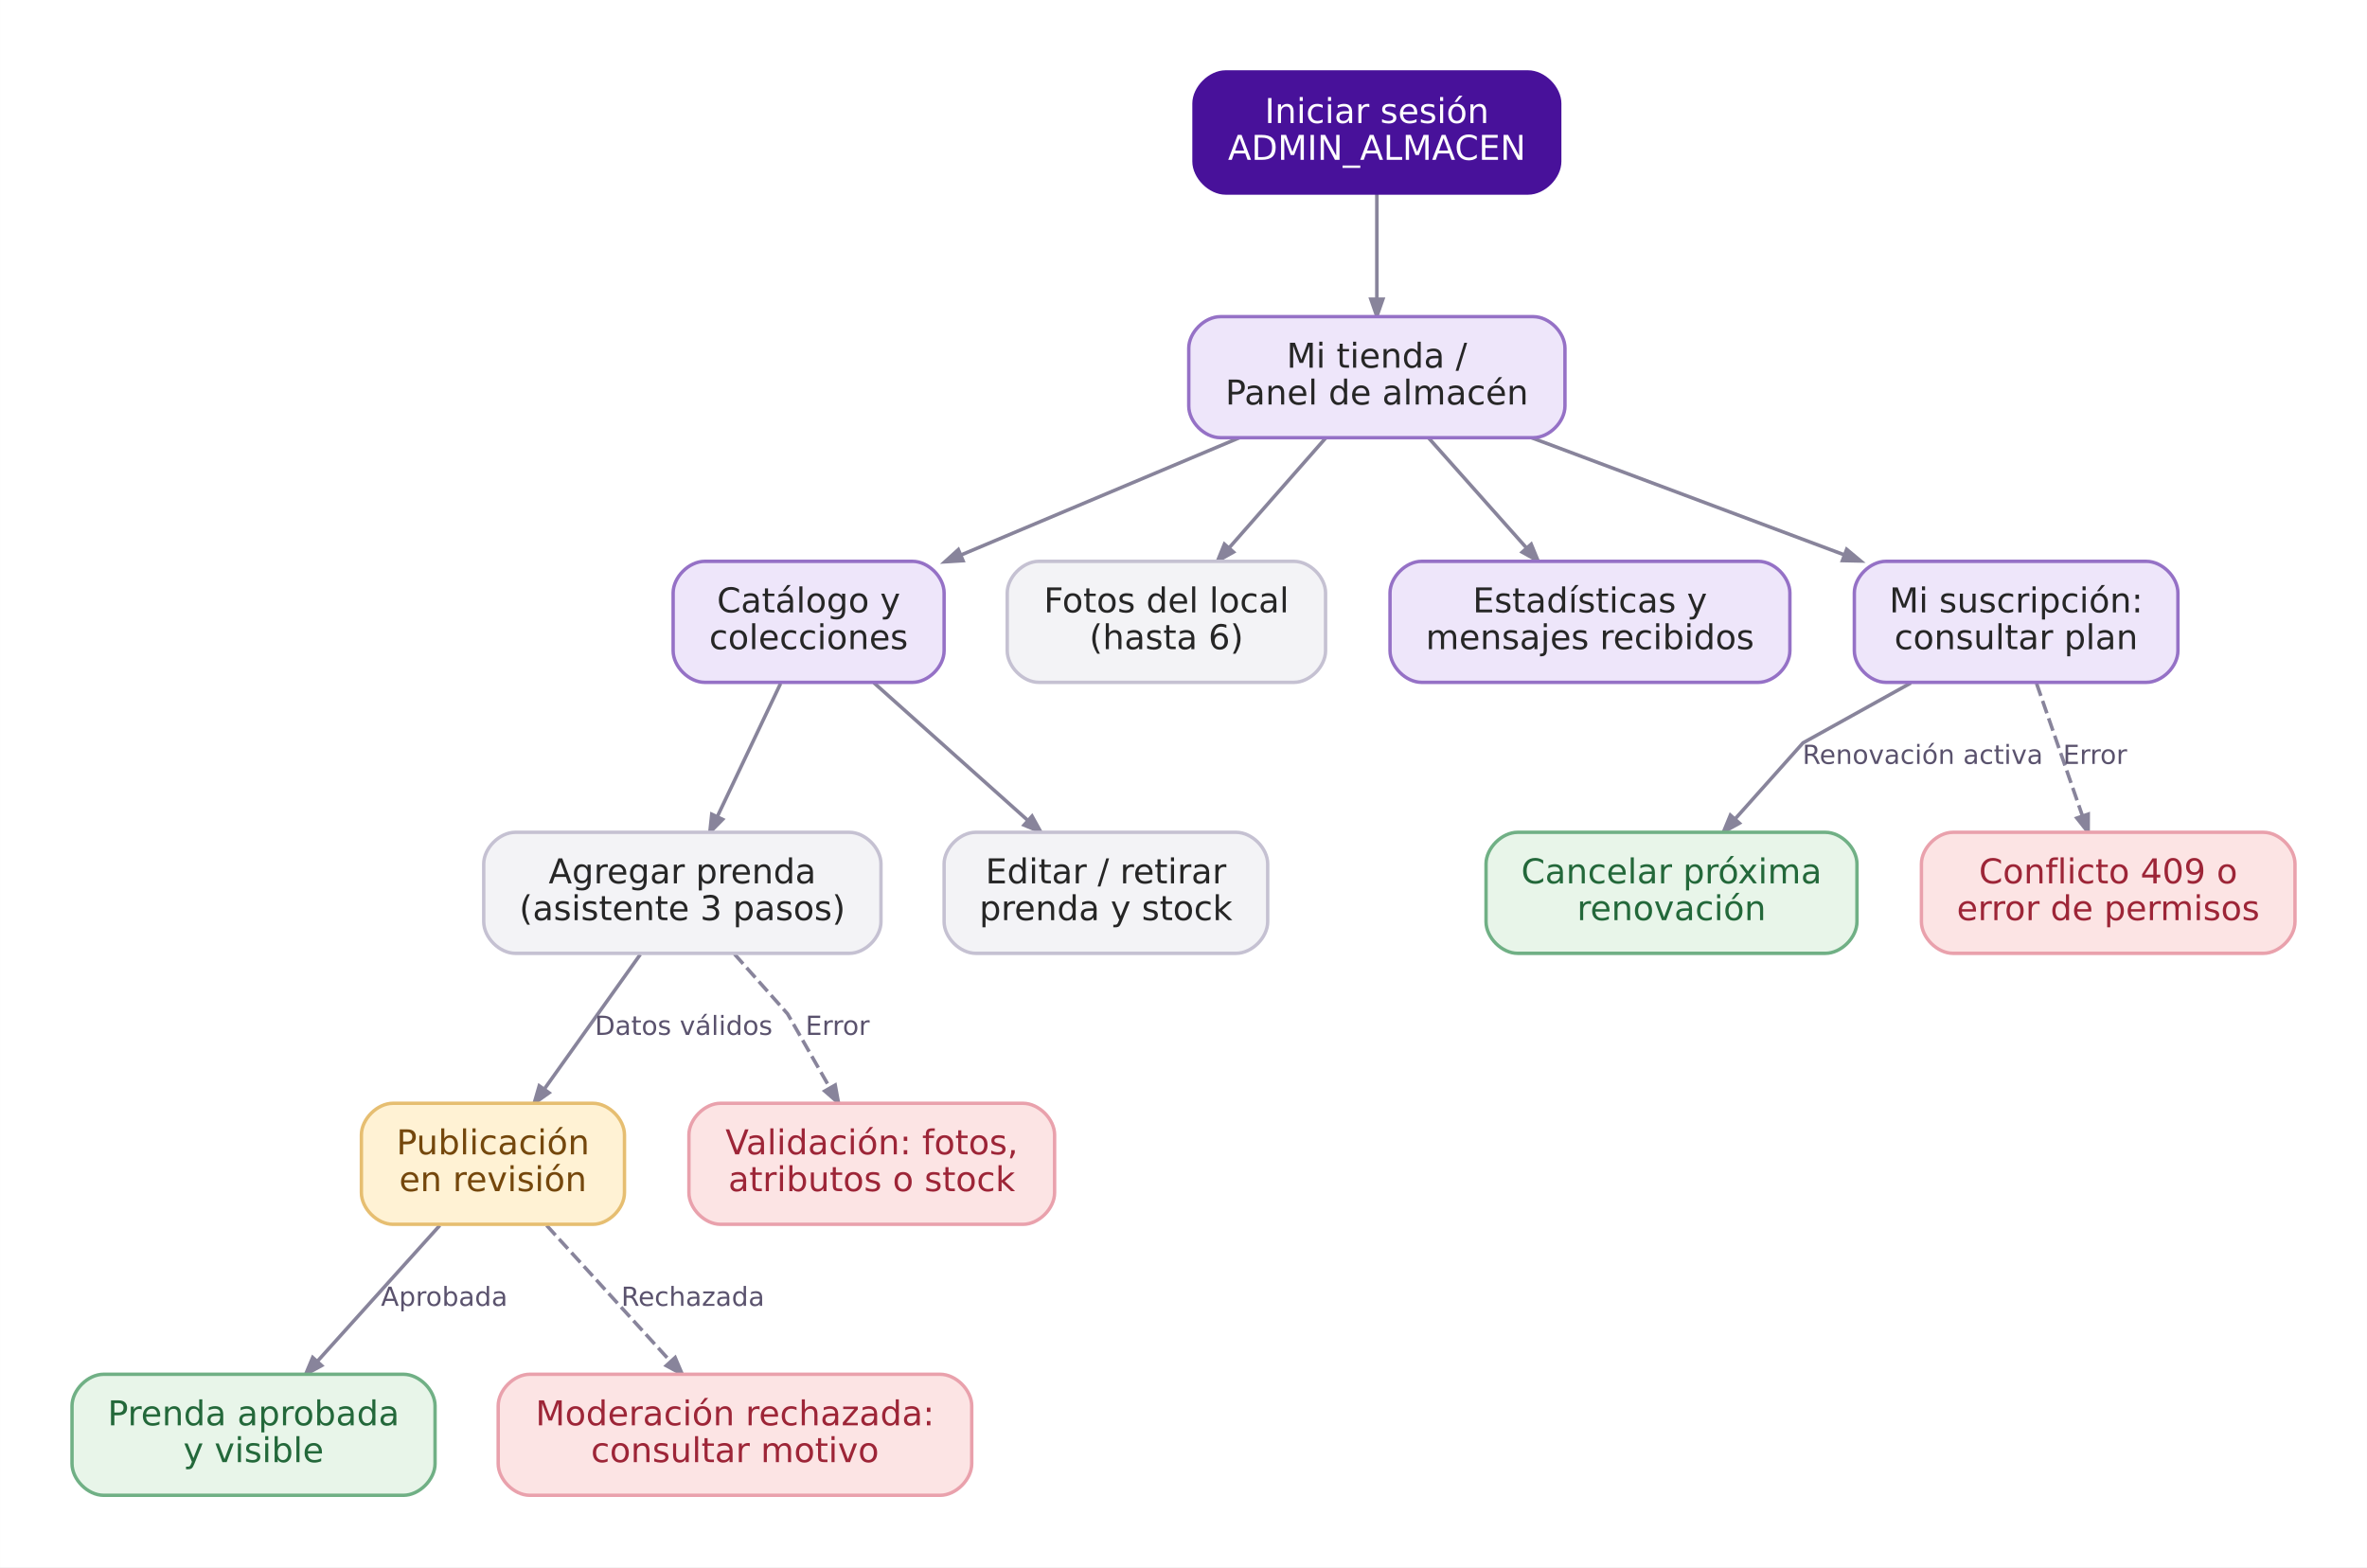
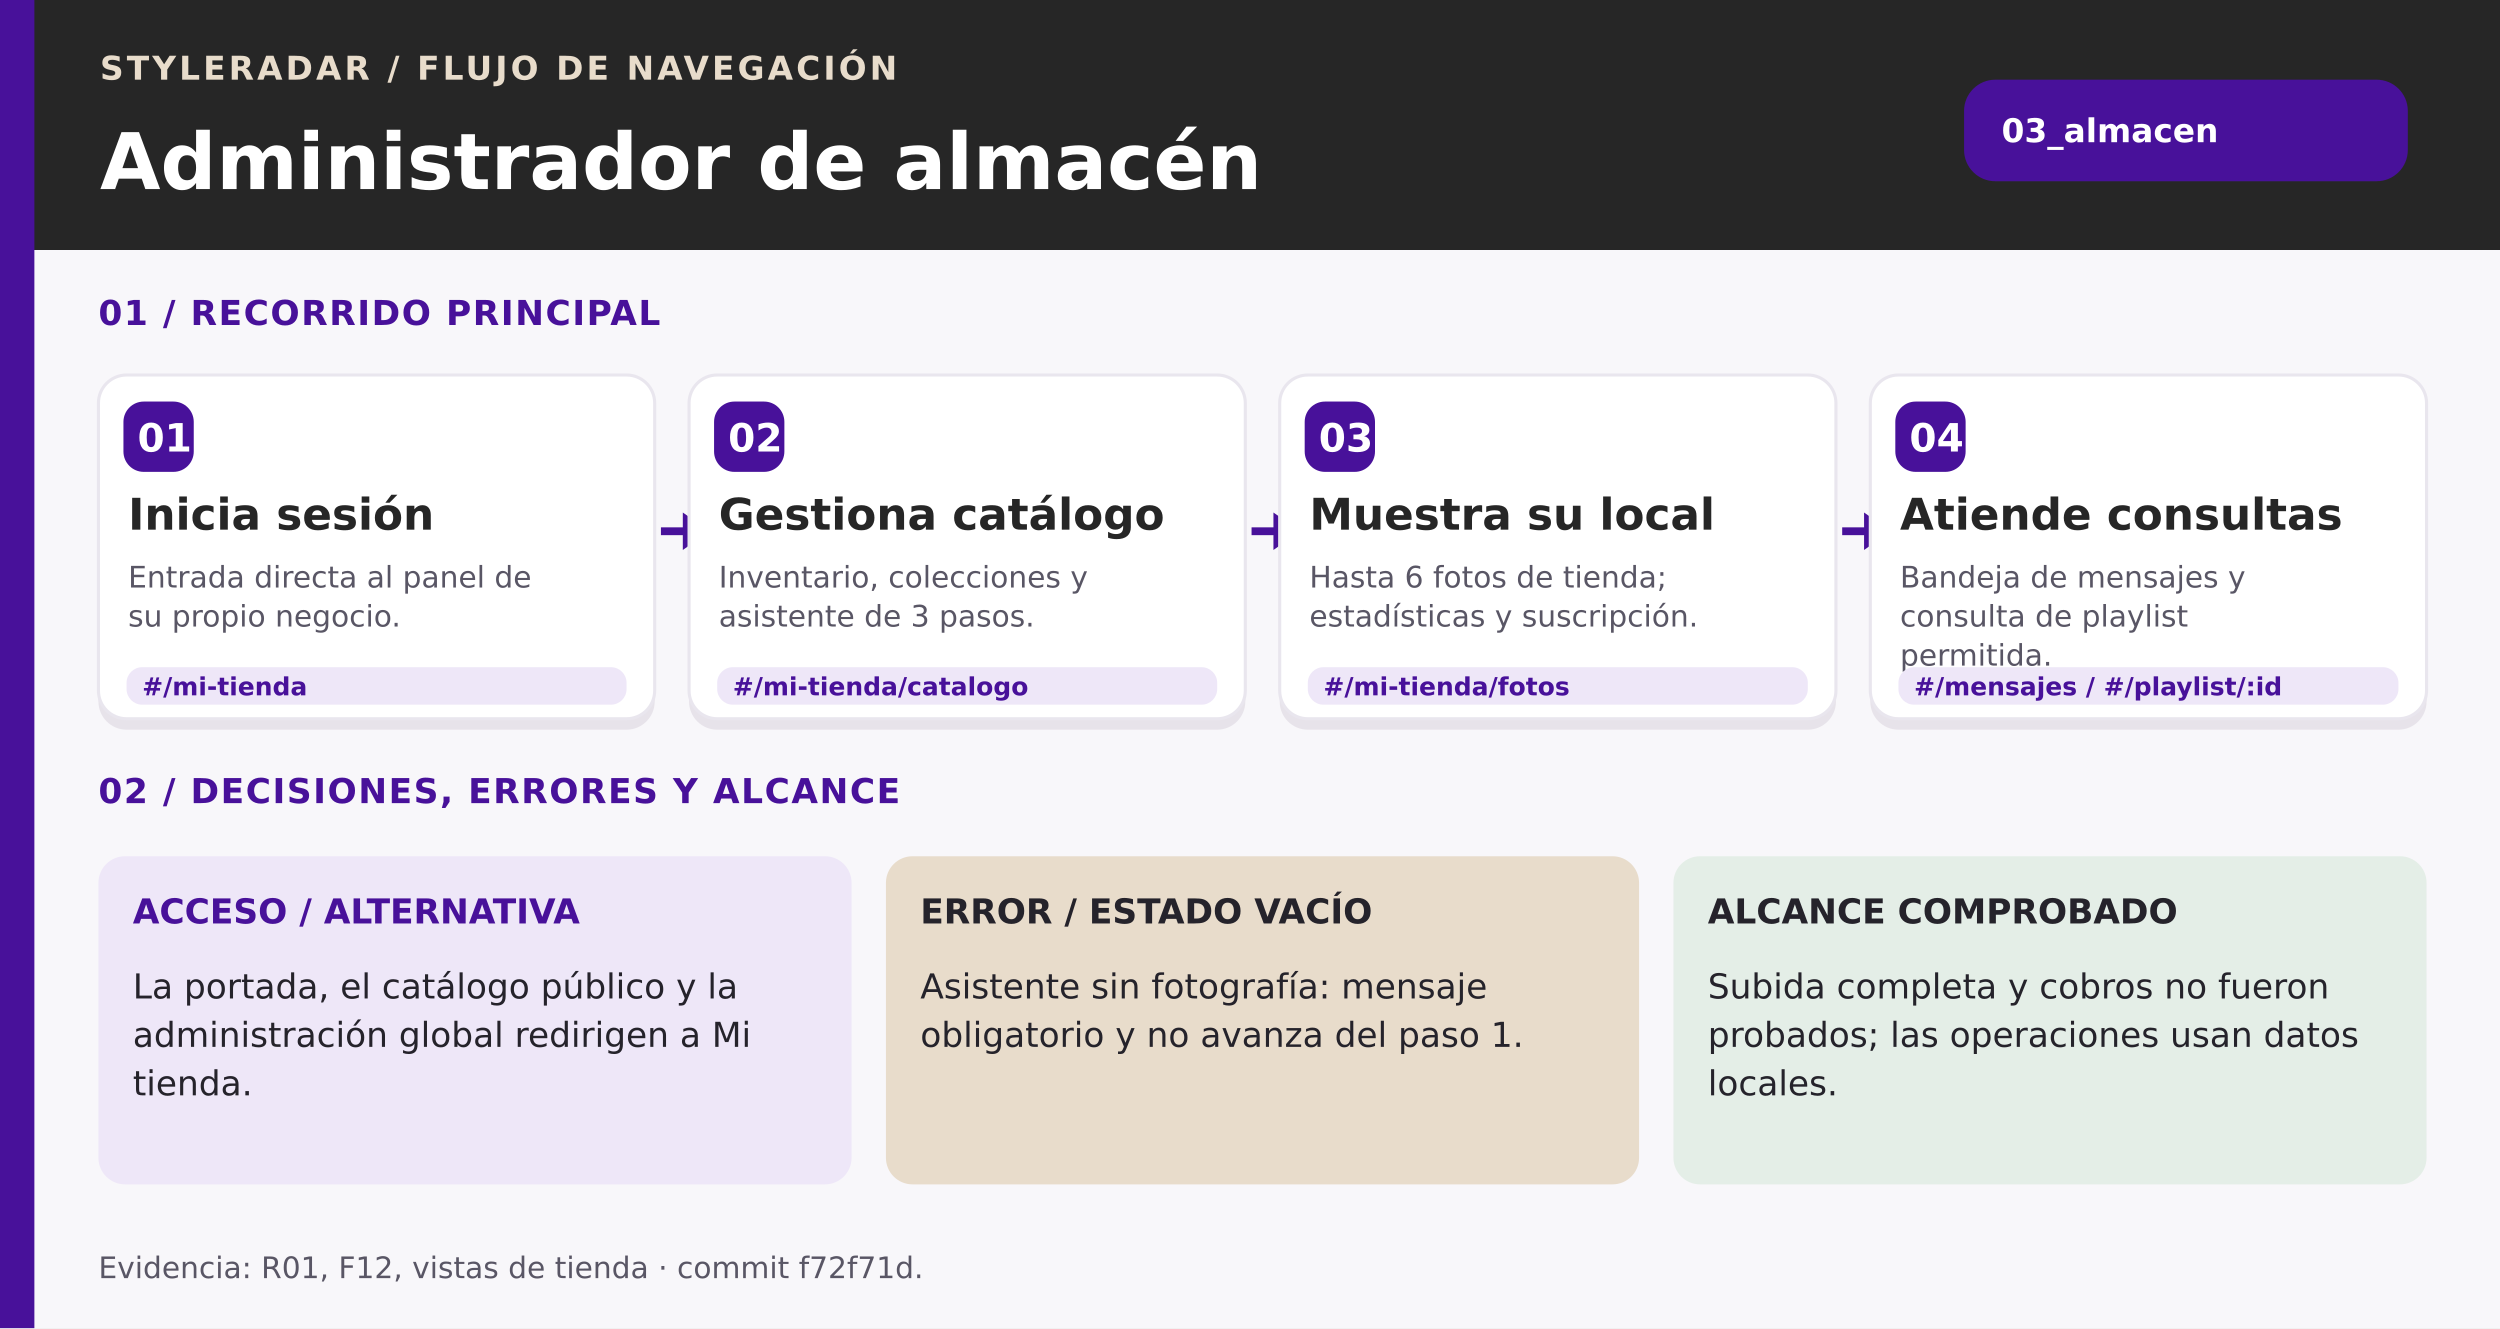
- <svg xmlns="http://www.w3.org/2000/svg" width="2187pt" height="1448pt" viewBox="0.00 0.00 899.72 595.72">
-   <g id="graph0" class="graph" transform="scale(1 1) rotate(0) translate(27.36 568.36)">
-     <polygon fill="white" stroke="transparent" points="-27.36,27.36 -27.36,-568.36 872.36,-568.36 872.36,27.36 -27.36,27.36" />
-     <g id="edge1" class="edge">
-       <path fill="none" stroke="#88849b" stroke-width="1.35" d="M496,-494.97C496,-482.88 496,-467.74 496,-454.72" />
-       <polygon fill="#88849b" stroke="#88849b" stroke-width="1.35" points="498.28,-454.64 496,-448.14 493.73,-454.64 498.28,-454.64" />
-     </g>
-     <g id="edge2" class="edge">
-       <path fill="none" stroke="#88849b" stroke-width="1.35" d="M443.71,-401.97C411.74,-388.5 370.8,-371.25 337.86,-357.38" />
-       <polygon fill="#88849b" stroke="#88849b" stroke-width="1.35" points="338.68,-355.25 331.81,-354.83 336.91,-359.45 338.68,-355.25" />
-     </g>
-     <g id="edge9" class="edge">
-       <path fill="none" stroke="#88849b" stroke-width="1.35" d="M476.63,-401.97C465.61,-389.43 451.71,-373.62 440,-360.3" />
-       <polygon fill="#88849b" stroke="#88849b" stroke-width="1.35" points="441.47,-358.52 435.46,-355.14 438.05,-361.52 441.47,-358.52" />
-     </g>
-     <g id="edge10" class="edge">
-       <path fill="none" stroke="#88849b" stroke-width="1.35" d="M515.61,-401.97C526.77,-389.43 540.84,-373.62 552.7,-360.3" />
-       <polygon fill="#88849b" stroke="#88849b" stroke-width="1.35" points="554.67,-361.51 557.29,-355.14 551.27,-358.48 554.67,-361.51" />
-     </g>
-     <g id="edge11" class="edge">
-       <path fill="none" stroke="#88849b" stroke-width="1.35" d="M554.82,-401.97C590.67,-388.55 636.55,-371.37 673.55,-357.51" />
-       <polygon fill="#88849b" stroke="#88849b" stroke-width="1.35" points="674.59,-359.55 679.88,-355.14 672.99,-355.29 674.59,-359.55" />
-     </g>
-     <g id="edge3" class="edge">
-       <path fill="none" stroke="#88849b" stroke-width="1.35" d="M269.35,-308.58C262.28,-293.71 252.94,-274.06 245.37,-258.13" />
-       <polygon fill="#88849b" stroke="#88849b" stroke-width="1.35" points="247.3,-256.9 242.46,-252.01 243.19,-258.85 247.3,-256.9" />
-     </g>
-     <g id="edge8" class="edge">
-       <path fill="none" stroke="#88849b" stroke-width="1.35" d="M304.8,-308.84C322.02,-293.44 345.05,-272.86 363.26,-256.58" />
-       <polygon fill="#88849b" stroke="#88849b" stroke-width="1.35" points="364.93,-258.14 368.26,-252.11 361.9,-254.75 364.93,-258.14" />
-     </g>
-     <g id="edge4" class="edge">
-       <path fill="none" stroke="#88849b" stroke-width="1.35" d="M216.02,-205.58C205.32,-190.57 191.16,-170.71 179.75,-154.71" />
-       <polygon fill="#88849b" stroke="#88849b" stroke-width="1.35" points="181.31,-152.98 175.69,-149.01 177.61,-155.62 181.31,-152.98" />
-       <text text-anchor="middle" x="232.5" y="-175" font-family="DejaVu Sans" font-size="10.00" fill="#5a526d">Datos válidos</text>
-     </g>
-     <g id="edge5" class="edge">
-       <path fill="none" stroke="#88849b" stroke-width="1.35" stroke-dasharray="5,2" d="M251.77,-205.76C261.84,-194.43 272,-183 272,-183 272,-183 279.97,-169.05 287.95,-155.08" />
-       <polygon fill="#88849b" stroke="#88849b" stroke-width="1.35" points="290.1,-155.91 291.35,-149.13 286.15,-153.65 290.1,-155.91" />
-       <text text-anchor="middle" x="291" y="-175" font-family="DejaVu Sans" font-size="10.00" fill="#5a526d">Error</text>
-     </g>
-     <g id="edge6" class="edge">
-       <path fill="none" stroke="#88849b" stroke-width="1.35" d="M139.8,-102.58C126.04,-87.31 107.75,-67.01 93.21,-50.87" />
-       <polygon fill="#88849b" stroke="#88849b" stroke-width="1.35" points="94.87,-49.31 88.83,-46.01 91.49,-52.36 94.87,-49.31" />
-       <text text-anchor="middle" x="141.5" y="-72" font-family="DejaVu Sans" font-size="10.00" fill="#5a526d">Aprobada</text>
-     </g>
-     <g id="edge7" class="edge">
-       <path fill="none" stroke="#88849b" stroke-width="1.35" stroke-dasharray="5,2" d="M180.42,-102.58C194.33,-87.31 212.82,-67.01 227.52,-50.87" />
-       <polygon fill="#88849b" stroke="#88849b" stroke-width="1.35" points="229.26,-52.34 231.96,-46.01 225.9,-49.28 229.26,-52.34" />
-       <text text-anchor="middle" x="236" y="-72" font-family="DejaVu Sans" font-size="10.00" fill="#5a526d">Rechazada</text>
-     </g>
-     <g id="edge12" class="edge">
-       <path fill="none" stroke="#88849b" stroke-width="1.35" d="M698.97,-308.76C678.57,-297.43 658,-286 658,-286 658,-286 645.1,-271.55 632.4,-257.33" />
-       <polygon fill="#88849b" stroke="#88849b" stroke-width="1.35" points="633.79,-255.47 627.76,-252.13 630.39,-258.5 633.79,-255.47" />
-       <text text-anchor="middle" x="703.5" y="-278" font-family="DejaVu Sans" font-size="10.00" fill="#5a526d">Renovación activa</text>
-     </g>
-     <g id="edge13" class="edge">
-       <path fill="none" stroke="#88849b" stroke-width="1.35" stroke-dasharray="5,2" d="M746.77,-308.58C751.88,-293.84 758.61,-274.41 764.1,-258.55" />
-       <polygon fill="#88849b" stroke="#88849b" stroke-width="1.35" points="766.4,-258.89 766.37,-252.01 762.1,-257.4 766.4,-258.89" />
-       <text text-anchor="middle" x="769" y="-278" font-family="DejaVu Sans" font-size="10.00" fill="#5a526d">Error</text>
-     </g>
-     <g id="node1" class="node">
-       <path fill="#48119a" stroke="#48119a" stroke-width="1.3" d="M553.5,-541C553.5,-541 438.5,-541 438.5,-541 432.5,-541 426.5,-535 426.5,-529 426.5,-529 426.5,-507 426.5,-507 426.5,-501 432.5,-495 438.5,-495 438.5,-495 553.5,-495 553.5,-495 559.5,-495 565.5,-501 565.5,-507 565.5,-507 565.5,-529 565.5,-529 565.5,-535 559.5,-541 553.5,-541" />
-       <text text-anchor="middle" x="496" y="-521.6" font-family="DejaVu Sans" font-size="13.00" fill="#ffffff">Iniciar sesión</text>
-       <text text-anchor="middle" x="496" y="-507.6" font-family="DejaVu Sans" font-size="13.00" fill="#ffffff">ADMIN_ALMACEN</text>
-     </g>
-     <g id="node2" class="node">
-       <path fill="#eee6fa" stroke="#9571c6" stroke-width="1.3" d="M555.5,-448C555.5,-448 436.5,-448 436.5,-448 430.5,-448 424.5,-442 424.5,-436 424.5,-436 424.5,-414 424.5,-414 424.5,-408 430.5,-402 436.5,-402 436.5,-402 555.5,-402 555.5,-402 561.5,-402 567.5,-408 567.5,-414 567.5,-414 567.5,-436 567.5,-436 567.5,-442 561.5,-448 555.5,-448" />
-       <text text-anchor="middle" x="496" y="-428.6" font-family="DejaVu Sans" font-size="13.00" fill="#262626">Mi tienda /</text>
-       <text text-anchor="middle" x="496" y="-414.6" font-family="DejaVu Sans" font-size="13.00" fill="#262626">Panel de almacén</text>
-     </g>
-     <g id="node3" class="node">
-       <path fill="#eee6fa" stroke="#9571c6" stroke-width="1.3" d="M319.5,-355C319.5,-355 240.5,-355 240.5,-355 234.5,-355 228.5,-349 228.5,-343 228.5,-343 228.5,-321 228.5,-321 228.5,-315 234.5,-309 240.5,-309 240.5,-309 319.5,-309 319.5,-309 325.5,-309 331.5,-315 331.5,-321 331.5,-321 331.5,-343 331.5,-343 331.5,-349 325.5,-355 319.5,-355" />
-       <text text-anchor="middle" x="280" y="-335.6" font-family="DejaVu Sans" font-size="13.00" fill="#262626">Catálogo y</text>
-       <text text-anchor="middle" x="280" y="-321.6" font-family="DejaVu Sans" font-size="13.00" fill="#262626">colecciones</text>
-     </g>
-     <g id="node4" class="node">
-       <path fill="#f3f3f6" stroke="#c5c1d2" stroke-width="1.3" d="M295.5,-252C295.5,-252 168.5,-252 168.5,-252 162.5,-252 156.5,-246 156.5,-240 156.5,-240 156.5,-218 156.5,-218 156.5,-212 162.5,-206 168.5,-206 168.5,-206 295.5,-206 295.5,-206 301.5,-206 307.5,-212 307.5,-218 307.5,-218 307.5,-240 307.5,-240 307.5,-246 301.5,-252 295.5,-252" />
-       <text text-anchor="middle" x="232" y="-232.6" font-family="DejaVu Sans" font-size="13.00" fill="#262626">Agregar prenda</text>
-       <text text-anchor="middle" x="232" y="-218.6" font-family="DejaVu Sans" font-size="13.00" fill="#262626">(asistente 3 pasos)</text>
-     </g>
-     <g id="node5" class="node">
-       <path fill="#fff2d4" stroke="#e6be71" stroke-width="1.3" d="M198,-149C198,-149 122,-149 122,-149 116,-149 110,-143 110,-137 110,-137 110,-115 110,-115 110,-109 116,-103 122,-103 122,-103 198,-103 198,-103 204,-103 210,-109 210,-115 210,-115 210,-137 210,-137 210,-143 204,-149 198,-149" />
-       <text text-anchor="middle" x="160" y="-129.6" font-family="DejaVu Sans" font-size="13.00" fill="#74470c">Publicación</text>
-       <text text-anchor="middle" x="160" y="-115.6" font-family="DejaVu Sans" font-size="13.00" fill="#74470c">en revisión</text>
-     </g>
-     <g id="node6" class="node">
-       <path fill="#e8f5e9" stroke="#70b085" stroke-width="1.3" d="M126,-46C126,-46 12,-46 12,-46 6,-46 0,-40 0,-34 0,-34 0,-12 0,-12 0,-6 6,0 12,0 12,0 126,0 126,0 132,0 138,-6 138,-12 138,-12 138,-34 138,-34 138,-40 132,-46 126,-46" />
-       <text text-anchor="middle" x="69" y="-26.6" font-family="DejaVu Sans" font-size="13.00" fill="#23683a">Prenda aprobada</text>
-       <text text-anchor="middle" x="69" y="-12.6" font-family="DejaVu Sans" font-size="13.00" fill="#23683a">y visible</text>
-     </g>
-     <g id="node7" class="node">
-       <path fill="#f3f3f6" stroke="#c5c1d2" stroke-width="1.3" d="M442.5,-252C442.5,-252 343.5,-252 343.5,-252 337.5,-252 331.5,-246 331.5,-240 331.5,-240 331.5,-218 331.5,-218 331.5,-212 337.5,-206 343.5,-206 343.5,-206 442.5,-206 442.5,-206 448.5,-206 454.5,-212 454.5,-218 454.5,-218 454.5,-240 454.5,-240 454.5,-246 448.5,-252 442.5,-252" />
-       <text text-anchor="middle" x="393" y="-232.6" font-family="DejaVu Sans" font-size="13.00" fill="#262626">Editar / retirar</text>
-       <text text-anchor="middle" x="393" y="-218.6" font-family="DejaVu Sans" font-size="13.00" fill="#262626">prenda y stock</text>
-     </g>
-     <g id="node8" class="node">
-       <path fill="#f3f3f6" stroke="#c5c1d2" stroke-width="1.3" d="M464.5,-355C464.5,-355 367.5,-355 367.5,-355 361.5,-355 355.5,-349 355.5,-343 355.5,-343 355.5,-321 355.5,-321 355.5,-315 361.5,-309 367.5,-309 367.5,-309 464.5,-309 464.5,-309 470.5,-309 476.5,-315 476.5,-321 476.5,-321 476.5,-343 476.5,-343 476.5,-349 470.5,-355 464.5,-355" />
-       <text text-anchor="middle" x="416" y="-335.6" font-family="DejaVu Sans" font-size="13.00" fill="#262626">Fotos del local</text>
-       <text text-anchor="middle" x="416" y="-321.6" font-family="DejaVu Sans" font-size="13.00" fill="#262626">(hasta 6)</text>
-     </g>
-     <g id="node9" class="node">
-       <path fill="#eee6fa" stroke="#9571c6" stroke-width="1.3" d="M641,-355C641,-355 513,-355 513,-355 507,-355 501,-349 501,-343 501,-343 501,-321 501,-321 501,-315 507,-309 513,-309 513,-309 641,-309 641,-309 647,-309 653,-315 653,-321 653,-321 653,-343 653,-343 653,-349 647,-355 641,-355" />
-       <text text-anchor="middle" x="577" y="-335.6" font-family="DejaVu Sans" font-size="13.00" fill="#262626">Estadísticas y</text>
-       <text text-anchor="middle" x="577" y="-321.6" font-family="DejaVu Sans" font-size="13.00" fill="#262626">mensajes recibidos</text>
-     </g>
-     <g id="node10" class="node">
-       <path fill="#eee6fa" stroke="#9571c6" stroke-width="1.3" d="M788.5,-355C788.5,-355 689.5,-355 689.5,-355 683.5,-355 677.5,-349 677.5,-343 677.5,-343 677.5,-321 677.5,-321 677.5,-315 683.5,-309 689.5,-309 689.5,-309 788.5,-309 788.5,-309 794.5,-309 800.5,-315 800.5,-321 800.5,-321 800.5,-343 800.5,-343 800.5,-349 794.5,-355 788.5,-355" />
-       <text text-anchor="middle" x="739" y="-335.6" font-family="DejaVu Sans" font-size="13.00" fill="#262626">Mi suscripción:</text>
-       <text text-anchor="middle" x="739" y="-321.6" font-family="DejaVu Sans" font-size="13.00" fill="#262626">consultar plan</text>
-     </g>
-     <g id="node11" class="node">
-       <path fill="#e8f5e9" stroke="#70b085" stroke-width="1.3" d="M666.5,-252C666.5,-252 549.5,-252 549.5,-252 543.5,-252 537.5,-246 537.5,-240 537.5,-240 537.5,-218 537.5,-218 537.5,-212 543.5,-206 549.5,-206 549.5,-206 666.5,-206 666.5,-206 672.5,-206 678.5,-212 678.5,-218 678.5,-218 678.5,-240 678.5,-240 678.5,-246 672.5,-252 666.5,-252" />
-       <text text-anchor="middle" x="608" y="-232.6" font-family="DejaVu Sans" font-size="13.00" fill="#23683a">Cancelar próxima</text>
-       <text text-anchor="middle" x="608" y="-218.6" font-family="DejaVu Sans" font-size="13.00" fill="#23683a">renovación</text>
-     </g>
-     <g id="node12" class="node">
-       <path fill="#fce4e4" stroke="#e9a1ac" stroke-width="1.3" d="M361.5,-149C361.5,-149 246.5,-149 246.5,-149 240.5,-149 234.5,-143 234.5,-137 234.5,-137 234.5,-115 234.5,-115 234.5,-109 240.5,-103 246.5,-103 246.5,-103 361.5,-103 361.5,-103 367.5,-103 373.5,-109 373.5,-115 373.5,-115 373.5,-137 373.5,-137 373.5,-143 367.5,-149 361.5,-149" />
-       <text text-anchor="middle" x="304" y="-129.6" font-family="DejaVu Sans" font-size="13.00" fill="#9d2537">Validación: fotos,</text>
-       <text text-anchor="middle" x="304" y="-115.6" font-family="DejaVu Sans" font-size="13.00" fill="#9d2537">atributos o stock</text>
-     </g>
-     <g id="node13" class="node">
-       <path fill="#fce4e4" stroke="#e9a1ac" stroke-width="1.3" d="M330,-46C330,-46 174,-46 174,-46 168,-46 162,-40 162,-34 162,-34 162,-12 162,-12 162,-6 168,0 174,0 174,0 330,0 330,0 336,0 342,-6 342,-12 342,-12 342,-34 342,-34 342,-40 336,-46 330,-46" />
-       <text text-anchor="middle" x="252" y="-26.6" font-family="DejaVu Sans" font-size="13.00" fill="#9d2537">Moderación rechazada:</text>
-       <text text-anchor="middle" x="252" y="-12.6" font-family="DejaVu Sans" font-size="13.00" fill="#9d2537">consultar motivo</text>
-     </g>
-     <g id="node14" class="node">
-       <path fill="#fce4e4" stroke="#e9a1ac" stroke-width="1.3" d="M833,-252C833,-252 715,-252 715,-252 709,-252 703,-246 703,-240 703,-240 703,-218 703,-218 703,-212 709,-206 715,-206 715,-206 833,-206 833,-206 839,-206 845,-212 845,-218 845,-218 845,-240 845,-240 845,-246 839,-252 833,-252" />
-       <text text-anchor="middle" x="774" y="-232.6" font-family="DejaVu Sans" font-size="13.00" fill="#9d2537">Conflicto 409 o</text>
-       <text text-anchor="middle" x="774" y="-218.6" font-family="DejaVu Sans" font-size="13.00" fill="#9d2537">error de permisos</text>
-     </g>
-   </g>
+ <svg xmlns="http://www.w3.org/2000/svg" baseProfile="full" height="850" version="1.1" viewBox="0 0 1600 850" width="1600">
+   <defs />
+   <rect fill="#F8F7FA" height="850" rx="0" ry="0" stroke="none" stroke-width="0" width="1600" x="0" y="0" />
+   <rect fill="#262626" height="160" rx="0" ry="0" stroke="none" stroke-width="0" width="1600" x="0" y="0" />
+   <rect fill="#48119A" height="850" rx="0" ry="0" stroke="none" stroke-width="0" width="22" x="0" y="0" />
+   <text fill="#E8DCCB" font-family="Poppins,DejaVu Sans,sans-serif" font-size="21" font-weight="700" letter-spacing="2" x="64" y="51">STYLERADAR / FLUJO DE NAVEGACIÓN</text>
+   <text fill="#FFFFFF" font-family="Poppins,DejaVu Sans,sans-serif" font-size="50" font-weight="700" x="64" y="121">Administrador de almacén</text>
+   <rect fill="#48119A" height="65" rx="20" ry="20" stroke="none" stroke-width="0" width="284" x="1257" y="51" />
+   <text fill="#FFFFFF" font-family="Poppins,DejaVu Sans,sans-serif" font-size="21" font-weight="700" x="1281" y="91">
+     <tspan dy="0" x="1281">03_almacen</tspan>
+   </text>
+   <text fill="#48119A" font-family="Poppins,DejaVu Sans,sans-serif" font-size="22" font-weight="800" letter-spacing="1" x="63" y="208">01  /  RECORRIDO PRINCIPAL</text>
+   <rect fill="#E7E3EA" height="220" rx="18" ry="18" stroke="none" stroke-width="0" width="356.0" x="63.0" y="247" />
+   <rect fill="#FFFFFF" height="220" rx="18" ry="18" stroke="#E9E6EE" stroke-width="2" width="356.0" x="63.0" y="240" />
+   <rect fill="#48119A" height="45" rx="13" ry="13" stroke="none" stroke-width="0" width="45" x="79.0" y="257" />
+   <text fill="#FFFFFF" font-family="Poppins,DejaVu Sans,sans-serif" font-size="25" font-weight="750" x="88.0" y="289">01</text>
+   <text fill="#262626" font-family="Poppins,DejaVu Sans,sans-serif" font-size="28" font-weight="750" x="82.0" y="339">
+     <tspan dy="0" x="82.0">Inicia sesión</tspan>
+   </text>
+   <text fill="#595665" font-family="Poppins,DejaVu Sans,sans-serif" font-size="19" font-weight="400" x="82.0" y="376">
+     <tspan dy="0" x="82.0">Entrada directa al panel de</tspan>
+     <tspan dy="25" x="82.0">su propio negocio.</tspan>
+   </text>
+   <rect fill="#EEE7F8" height="24" rx="10" ry="10" stroke="none" stroke-width="0" width="320.0" x="81.0" y="427" />
+   <text fill="#48119A" font-family="Poppins,DejaVu Sans,sans-serif" font-size="16" font-weight="700" x="91.0" y="445">#/mi-tienda</text>
+   <line stroke="#48119A" stroke-width="5" x1="423.0" x2="438.0" y1="340" y2="340" />
+   <polygon fill="#48119A" points="437.0,328 454.0,340 437.0,352" />
+   <rect fill="#E7E3EA" height="220" rx="18" ry="18" stroke="none" stroke-width="0" width="356.0" x="441.0" y="247" />
+   <rect fill="#FFFFFF" height="220" rx="18" ry="18" stroke="#E9E6EE" stroke-width="2" width="356.0" x="441.0" y="240" />
+   <rect fill="#48119A" height="45" rx="13" ry="13" stroke="none" stroke-width="0" width="45" x="457.0" y="257" />
+   <text fill="#FFFFFF" font-family="Poppins,DejaVu Sans,sans-serif" font-size="25" font-weight="750" x="466.0" y="289">02</text>
+   <text fill="#262626" font-family="Poppins,DejaVu Sans,sans-serif" font-size="28" font-weight="750" x="460.0" y="339">
+     <tspan dy="0" x="460.0">Gestiona catálogo</tspan>
+   </text>
+   <text fill="#595665" font-family="Poppins,DejaVu Sans,sans-serif" font-size="19" font-weight="400" x="460.0" y="376">
+     <tspan dy="0" x="460.0">Inventario, colecciones y</tspan>
+     <tspan dy="25" x="460.0">asistente de 3 pasos.</tspan>
+   </text>
+   <rect fill="#EEE7F8" height="24" rx="10" ry="10" stroke="none" stroke-width="0" width="320.0" x="459.0" y="427" />
+   <text fill="#48119A" font-family="Poppins,DejaVu Sans,sans-serif" font-size="16" font-weight="700" x="469.0" y="445">#/mi-tienda/catalogo</text>
+   <line stroke="#48119A" stroke-width="5" x1="801.0" x2="816.0" y1="340" y2="340" />
+   <polygon fill="#48119A" points="815.0,328 832.0,340 815.0,352" />
+   <rect fill="#E7E3EA" height="220" rx="18" ry="18" stroke="none" stroke-width="0" width="356.0" x="819.0" y="247" />
+   <rect fill="#FFFFFF" height="220" rx="18" ry="18" stroke="#E9E6EE" stroke-width="2" width="356.0" x="819.0" y="240" />
+   <rect fill="#48119A" height="45" rx="13" ry="13" stroke="none" stroke-width="0" width="45" x="835.0" y="257" />
+   <text fill="#FFFFFF" font-family="Poppins,DejaVu Sans,sans-serif" font-size="25" font-weight="750" x="844.0" y="289">03</text>
+   <text fill="#262626" font-family="Poppins,DejaVu Sans,sans-serif" font-size="28" font-weight="750" x="838.0" y="339">
+     <tspan dy="0" x="838.0">Muestra su local</tspan>
+   </text>
+   <text fill="#595665" font-family="Poppins,DejaVu Sans,sans-serif" font-size="19" font-weight="400" x="838.0" y="376">
+     <tspan dy="0" x="838.0">Hasta 6 fotos de tienda;</tspan>
+     <tspan dy="25" x="838.0">estadísticas y suscripción.</tspan>
+   </text>
+   <rect fill="#EEE7F8" height="24" rx="10" ry="10" stroke="none" stroke-width="0" width="320.0" x="837.0" y="427" />
+   <text fill="#48119A" font-family="Poppins,DejaVu Sans,sans-serif" font-size="16" font-weight="700" x="847.0" y="445">#/mi-tienda/fotos</text>
+   <line stroke="#48119A" stroke-width="5" x1="1179.0" x2="1194.0" y1="340" y2="340" />
+   <polygon fill="#48119A" points="1193.0,328 1210.0,340 1193.0,352" />
+   <rect fill="#E7E3EA" height="220" rx="18" ry="18" stroke="none" stroke-width="0" width="356.0" x="1197.0" y="247" />
+   <rect fill="#FFFFFF" height="220" rx="18" ry="18" stroke="#E9E6EE" stroke-width="2" width="356.0" x="1197.0" y="240" />
+   <rect fill="#48119A" height="45" rx="13" ry="13" stroke="none" stroke-width="0" width="45" x="1213.0" y="257" />
+   <text fill="#FFFFFF" font-family="Poppins,DejaVu Sans,sans-serif" font-size="25" font-weight="750" x="1222.0" y="289">04</text>
+   <text fill="#262626" font-family="Poppins,DejaVu Sans,sans-serif" font-size="28" font-weight="750" x="1216.0" y="339">
+     <tspan dy="0" x="1216.0">Atiende consultas</tspan>
+   </text>
+   <text fill="#595665" font-family="Poppins,DejaVu Sans,sans-serif" font-size="19" font-weight="400" x="1216.0" y="376">
+     <tspan dy="0" x="1216.0">Bandeja de mensajes y</tspan>
+     <tspan dy="25" x="1216.0">consulta de playlist</tspan>
+     <tspan dy="25" x="1216.0">permitida.</tspan>
+   </text>
+   <rect fill="#EEE7F8" height="24" rx="10" ry="10" stroke="none" stroke-width="0" width="320.0" x="1215.0" y="427" />
+   <text fill="#48119A" font-family="Poppins,DejaVu Sans,sans-serif" font-size="16" font-weight="700" x="1225.0" y="445">#/mensajes / #/playlist/:id</text>
+   <text fill="#48119A" font-family="Poppins,DejaVu Sans,sans-serif" font-size="22" font-weight="800" letter-spacing="1" x="63" y="514">02  /  DECISIONES, ERRORES Y ALCANCE</text>
+   <rect fill="#EEE7F8" height="210" rx="17" ry="17" stroke="none" stroke-width="0" width="482.0" x="63.0" y="548" />
+   <text fill="#48119A" font-family="Poppins,DejaVu Sans,sans-serif" font-size="22" font-weight="760" x="85.0" y="591">ACCESO / ALTERNATIVA</text>
+   <text fill="#25232B" font-family="Poppins,DejaVu Sans,sans-serif" font-size="22" font-weight="400" x="85.0" y="639">
+     <tspan dy="0" x="85.0">La portada, el catálogo público y la</tspan>
+     <tspan dy="31" x="85.0">administración global redirigen a Mi</tspan>
+     <tspan dy="31" x="85.0">tienda.</tspan>
+   </text>
+   <rect fill="#E8DCCB" height="210" rx="17" ry="17" stroke="none" stroke-width="0" width="482.0" x="567.0" y="548" />
+   <text fill="#25232B" font-family="Poppins,DejaVu Sans,sans-serif" font-size="22" font-weight="760" x="589.0" y="591">ERROR / ESTADO VACÍO</text>
+   <text fill="#25232B" font-family="Poppins,DejaVu Sans,sans-serif" font-size="22" font-weight="400" x="589.0" y="639">
+     <tspan dy="0" x="589.0">Asistente sin fotografía: mensaje</tspan>
+     <tspan dy="31" x="589.0">obligatorio y no avanza del paso 1.</tspan>
+   </text>
+   <rect fill="#E4EEE7" height="210" rx="17" ry="17" stroke="none" stroke-width="0" width="482.0" x="1071.0" y="548" />
+   <text fill="#25232B" font-family="Poppins,DejaVu Sans,sans-serif" font-size="22" font-weight="760" x="1093.0" y="591">ALCANCE COMPROBADO</text>
+   <text fill="#25232B" font-family="Poppins,DejaVu Sans,sans-serif" font-size="22" font-weight="400" x="1093.0" y="639">
+     <tspan dy="0" x="1093.0">Subida completa y cobros no fueron</tspan>
+     <tspan dy="31" x="1093.0">probados; las operaciones usan datos</tspan>
+     <tspan dy="31" x="1093.0">locales.</tspan>
+   </text>
+   <text fill="#595665" font-family="Poppins,DejaVu Sans,sans-serif" font-size="19" x="63" y="818">Evidencia: R01, F12, vistas de tienda · commit f72f71d.</text>
</svg>
